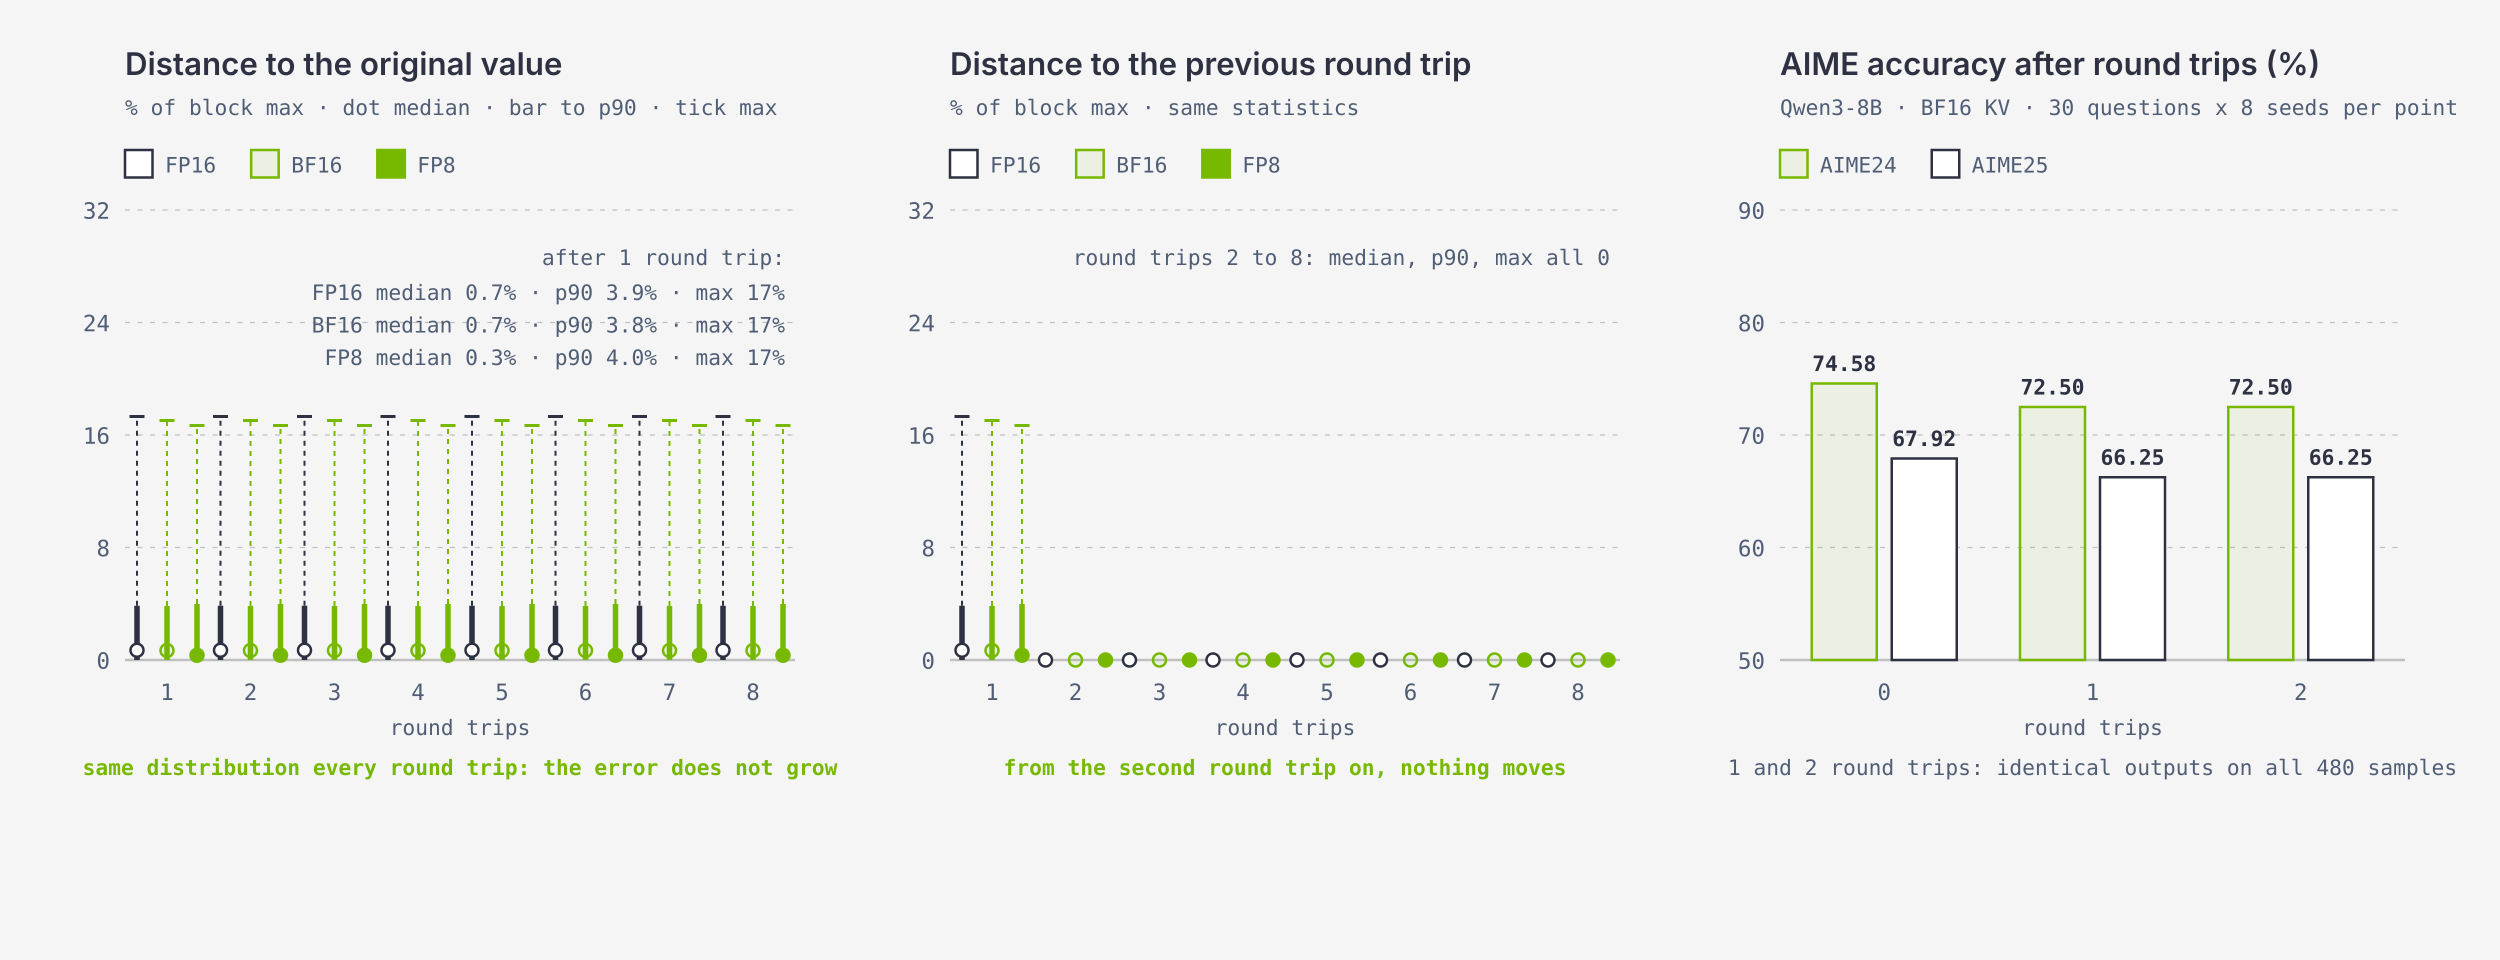
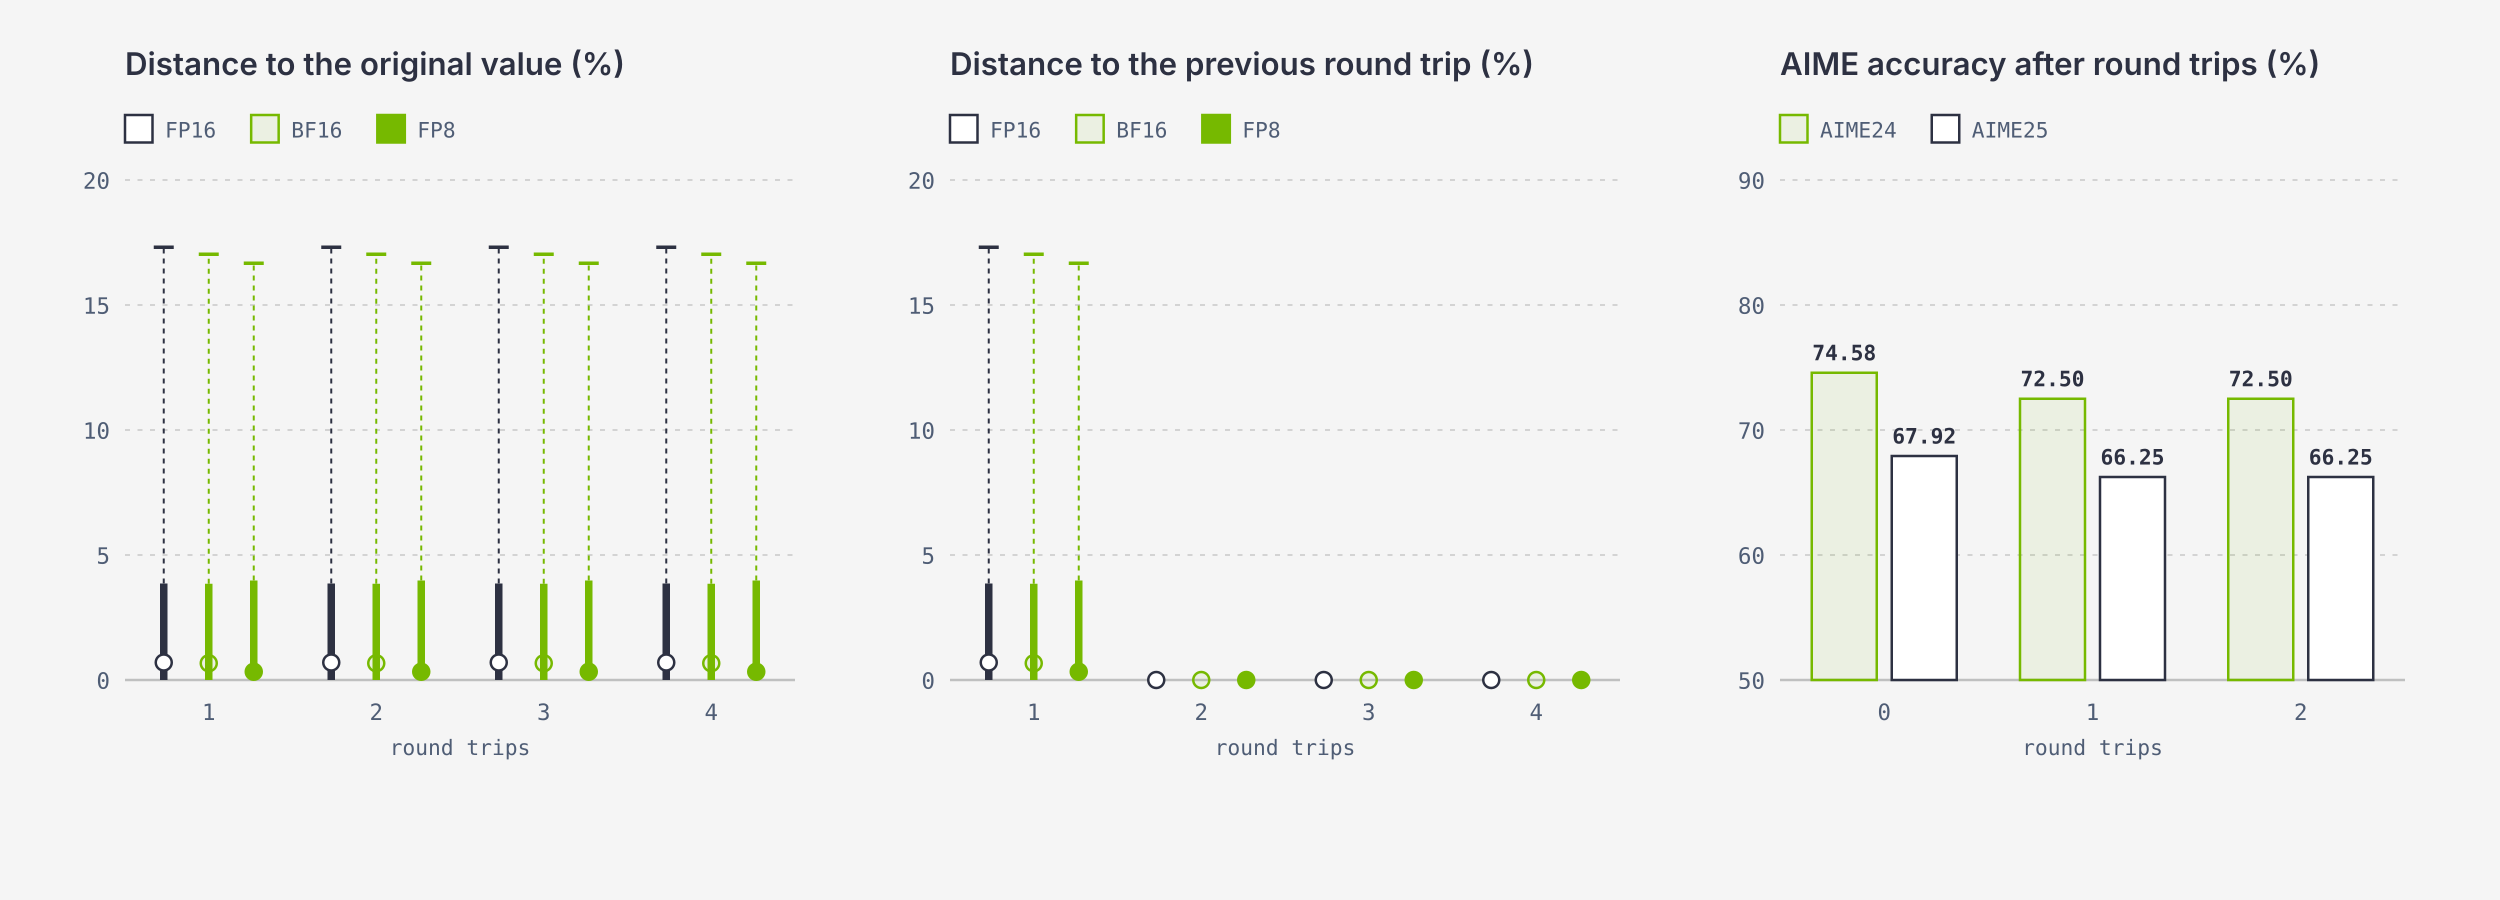
- <svg xmlns="http://www.w3.org/2000/svg" viewBox="0 0 1000 384" width="1000" height="384">
+ <svg xmlns="http://www.w3.org/2000/svg" viewBox="0 0 1000 360" width="1000" height="360">
  <defs>
    <marker id="ah" markerWidth="8" markerHeight="8" refX="7" refY="4" orient="auto" markerUnits="userSpaceOnUse">
      <path d="M0,0.5 L7,4 L0,7.5" fill="none" stroke="#4f5d75" stroke-width="1" />
    </marker>
  </defs>
-   <rect width="1000" height="384" fill="#f5f5f5" />
-   <text x="50.0" y="30.0" font-family="'Geist','Inter',system-ui,-apple-system,'Segoe UI',sans-serif" font-size="12.5" font-weight="600" fill="#2d3142" text-anchor="start">Distance to the original value</text>
-   <text x="50.0" y="46.0" font-family="'Geist Mono','SFMono-Regular',Menlo,Consolas,monospace" font-size="8.5" font-weight="500" fill="#4f5d75" text-anchor="start">% of block max · dot median · bar to p90 · tick max</text>
-   <line x1="50" y1="264.0" x2="318" y2="264.0" stroke="#bfc0c0" stroke-width="1" />
-   <text x="44.0" y="267.5" font-family="'Geist Mono','SFMono-Regular',Menlo,Consolas,monospace" font-size="9" font-weight="500" fill="#4f5d75" text-anchor="end">0</text>
-   <line x1="50" y1="219.0" x2="318" y2="219.0" stroke="#bfc0c0" stroke-width="0.5" stroke-dasharray="2,3" />
-   <text x="44.0" y="222.5" font-family="'Geist Mono','SFMono-Regular',Menlo,Consolas,monospace" font-size="9" font-weight="500" fill="#4f5d75" text-anchor="end">8</text>
-   <line x1="50" y1="174.0" x2="318" y2="174.0" stroke="#bfc0c0" stroke-width="0.5" stroke-dasharray="2,3" />
-   <text x="44.0" y="177.5" font-family="'Geist Mono','SFMono-Regular',Menlo,Consolas,monospace" font-size="9" font-weight="500" fill="#4f5d75" text-anchor="end">16</text>
-   <line x1="50" y1="129.0" x2="318" y2="129.0" stroke="#bfc0c0" stroke-width="0.5" stroke-dasharray="2,3" />
-   <text x="44.0" y="132.5" font-family="'Geist Mono','SFMono-Regular',Menlo,Consolas,monospace" font-size="9" font-weight="500" fill="#4f5d75" text-anchor="end">24</text>
-   <line x1="50" y1="84.0" x2="318" y2="84.0" stroke="#bfc0c0" stroke-width="0.5" stroke-dasharray="2,3" />
-   <text x="44.0" y="87.5" font-family="'Geist Mono','SFMono-Regular',Menlo,Consolas,monospace" font-size="9" font-weight="500" fill="#4f5d75" text-anchor="end">32</text>
-   <line x1="54.8" y1="242.3" x2="54.8" y2="166.6" stroke="#2d3142" stroke-width="0.8" stroke-dasharray="2,2" />
-   <line x1="54.8" y1="264.0" x2="54.8" y2="242.3" stroke="#2d3142" stroke-width="2.2" />
-   <circle cx="54.8" cy="260.1" r="2.6" fill="#ffffff" stroke="#2d3142" stroke-width="1" />
-   <line x1="51.8" y1="166.6" x2="57.8" y2="166.6" stroke="#2d3142" stroke-width="1.2" />
-   <line x1="66.8" y1="242.4" x2="66.8" y2="168.2" stroke="#76B900" stroke-width="0.8" stroke-dasharray="2,2" />
-   <line x1="66.8" y1="264.0" x2="66.8" y2="242.4" stroke="#76B900" stroke-width="2.2" />
-   <circle cx="66.8" cy="260.2" r="2.6" fill="rgba(118,185,0,0.08)" stroke="#76B900" stroke-width="1" />
-   <line x1="63.8" y1="168.2" x2="69.8" y2="168.2" stroke="#76B900" stroke-width="1.2" />
-   <line x1="78.8" y1="241.6" x2="78.8" y2="170.2" stroke="#76B900" stroke-width="0.8" stroke-dasharray="2,2" />
-   <line x1="78.8" y1="264.0" x2="78.8" y2="241.6" stroke="#76B900" stroke-width="2.2" />
-   <circle cx="78.8" cy="262.1" r="2.6" fill="#76B900" stroke="#76B900" stroke-width="1" />
-   <line x1="75.8" y1="170.2" x2="81.8" y2="170.2" stroke="#76B900" stroke-width="1.2" />
-   <text x="66.8" y="280.0" font-family="'Geist Mono','SFMono-Regular',Menlo,Consolas,monospace" font-size="9" font-weight="500" fill="#4f5d75" text-anchor="middle">1</text>
-   <line x1="88.2" y1="242.3" x2="88.2" y2="166.6" stroke="#2d3142" stroke-width="0.8" stroke-dasharray="2,2" />
-   <line x1="88.2" y1="264.0" x2="88.2" y2="242.3" stroke="#2d3142" stroke-width="2.2" />
-   <circle cx="88.2" cy="260.1" r="2.6" fill="#ffffff" stroke="#2d3142" stroke-width="1" />
-   <line x1="85.2" y1="166.6" x2="91.2" y2="166.6" stroke="#2d3142" stroke-width="1.2" />
-   <line x1="100.2" y1="242.4" x2="100.2" y2="168.2" stroke="#76B900" stroke-width="0.8" stroke-dasharray="2,2" />
-   <line x1="100.2" y1="264.0" x2="100.2" y2="242.4" stroke="#76B900" stroke-width="2.2" />
-   <circle cx="100.2" cy="260.2" r="2.6" fill="rgba(118,185,0,0.08)" stroke="#76B900" stroke-width="1" />
-   <line x1="97.2" y1="168.2" x2="103.2" y2="168.2" stroke="#76B900" stroke-width="1.2" />
-   <line x1="112.2" y1="241.6" x2="112.2" y2="170.2" stroke="#76B900" stroke-width="0.8" stroke-dasharray="2,2" />
-   <line x1="112.2" y1="264.0" x2="112.2" y2="241.6" stroke="#76B900" stroke-width="2.2" />
-   <circle cx="112.2" cy="262.1" r="2.6" fill="#76B900" stroke="#76B900" stroke-width="1" />
-   <line x1="109.2" y1="170.2" x2="115.2" y2="170.2" stroke="#76B900" stroke-width="1.2" />
-   <text x="100.2" y="280.0" font-family="'Geist Mono','SFMono-Regular',Menlo,Consolas,monospace" font-size="9" font-weight="500" fill="#4f5d75" text-anchor="middle">2</text>
-   <line x1="121.8" y1="242.3" x2="121.8" y2="166.6" stroke="#2d3142" stroke-width="0.8" stroke-dasharray="2,2" />
-   <line x1="121.8" y1="264.0" x2="121.8" y2="242.3" stroke="#2d3142" stroke-width="2.2" />
-   <circle cx="121.8" cy="260.1" r="2.6" fill="#ffffff" stroke="#2d3142" stroke-width="1" />
-   <line x1="118.8" y1="166.6" x2="124.8" y2="166.6" stroke="#2d3142" stroke-width="1.2" />
-   <line x1="133.8" y1="242.4" x2="133.8" y2="168.2" stroke="#76B900" stroke-width="0.8" stroke-dasharray="2,2" />
-   <line x1="133.8" y1="264.0" x2="133.8" y2="242.4" stroke="#76B900" stroke-width="2.2" />
-   <circle cx="133.8" cy="260.2" r="2.6" fill="rgba(118,185,0,0.08)" stroke="#76B900" stroke-width="1" />
-   <line x1="130.8" y1="168.2" x2="136.8" y2="168.2" stroke="#76B900" stroke-width="1.2" />
-   <line x1="145.8" y1="241.6" x2="145.8" y2="170.2" stroke="#76B900" stroke-width="0.8" stroke-dasharray="2,2" />
-   <line x1="145.8" y1="264.0" x2="145.8" y2="241.6" stroke="#76B900" stroke-width="2.2" />
-   <circle cx="145.8" cy="262.1" r="2.6" fill="#76B900" stroke="#76B900" stroke-width="1" />
-   <line x1="142.8" y1="170.2" x2="148.8" y2="170.2" stroke="#76B900" stroke-width="1.2" />
-   <text x="133.8" y="280.0" font-family="'Geist Mono','SFMono-Regular',Menlo,Consolas,monospace" font-size="9" font-weight="500" fill="#4f5d75" text-anchor="middle">3</text>
-   <line x1="155.2" y1="242.3" x2="155.2" y2="166.6" stroke="#2d3142" stroke-width="0.8" stroke-dasharray="2,2" />
-   <line x1="155.2" y1="264.0" x2="155.2" y2="242.3" stroke="#2d3142" stroke-width="2.2" />
-   <circle cx="155.2" cy="260.1" r="2.6" fill="#ffffff" stroke="#2d3142" stroke-width="1" />
-   <line x1="152.2" y1="166.6" x2="158.2" y2="166.6" stroke="#2d3142" stroke-width="1.2" />
-   <line x1="167.2" y1="242.4" x2="167.2" y2="168.2" stroke="#76B900" stroke-width="0.8" stroke-dasharray="2,2" />
-   <line x1="167.2" y1="264.0" x2="167.2" y2="242.4" stroke="#76B900" stroke-width="2.2" />
-   <circle cx="167.2" cy="260.2" r="2.6" fill="rgba(118,185,0,0.08)" stroke="#76B900" stroke-width="1" />
-   <line x1="164.2" y1="168.2" x2="170.2" y2="168.2" stroke="#76B900" stroke-width="1.2" />
-   <line x1="179.2" y1="241.6" x2="179.2" y2="170.2" stroke="#76B900" stroke-width="0.8" stroke-dasharray="2,2" />
-   <line x1="179.2" y1="264.0" x2="179.2" y2="241.6" stroke="#76B900" stroke-width="2.2" />
-   <circle cx="179.2" cy="262.1" r="2.6" fill="#76B900" stroke="#76B900" stroke-width="1" />
-   <line x1="176.2" y1="170.2" x2="182.2" y2="170.2" stroke="#76B900" stroke-width="1.2" />
-   <text x="167.2" y="280.0" font-family="'Geist Mono','SFMono-Regular',Menlo,Consolas,monospace" font-size="9" font-weight="500" fill="#4f5d75" text-anchor="middle">4</text>
-   <line x1="188.8" y1="242.3" x2="188.8" y2="166.6" stroke="#2d3142" stroke-width="0.8" stroke-dasharray="2,2" />
-   <line x1="188.8" y1="264.0" x2="188.8" y2="242.3" stroke="#2d3142" stroke-width="2.2" />
-   <circle cx="188.8" cy="260.1" r="2.6" fill="#ffffff" stroke="#2d3142" stroke-width="1" />
-   <line x1="185.8" y1="166.6" x2="191.8" y2="166.6" stroke="#2d3142" stroke-width="1.2" />
-   <line x1="200.8" y1="242.4" x2="200.8" y2="168.2" stroke="#76B900" stroke-width="0.8" stroke-dasharray="2,2" />
-   <line x1="200.8" y1="264.0" x2="200.8" y2="242.4" stroke="#76B900" stroke-width="2.2" />
-   <circle cx="200.8" cy="260.2" r="2.6" fill="rgba(118,185,0,0.08)" stroke="#76B900" stroke-width="1" />
-   <line x1="197.8" y1="168.2" x2="203.8" y2="168.2" stroke="#76B900" stroke-width="1.2" />
-   <line x1="212.8" y1="241.6" x2="212.8" y2="170.2" stroke="#76B900" stroke-width="0.8" stroke-dasharray="2,2" />
-   <line x1="212.8" y1="264.0" x2="212.8" y2="241.6" stroke="#76B900" stroke-width="2.2" />
-   <circle cx="212.8" cy="262.1" r="2.6" fill="#76B900" stroke="#76B900" stroke-width="1" />
-   <line x1="209.8" y1="170.2" x2="215.8" y2="170.2" stroke="#76B900" stroke-width="1.2" />
-   <text x="200.8" y="280.0" font-family="'Geist Mono','SFMono-Regular',Menlo,Consolas,monospace" font-size="9" font-weight="500" fill="#4f5d75" text-anchor="middle">5</text>
-   <line x1="222.2" y1="242.3" x2="222.2" y2="166.6" stroke="#2d3142" stroke-width="0.8" stroke-dasharray="2,2" />
-   <line x1="222.2" y1="264.0" x2="222.2" y2="242.3" stroke="#2d3142" stroke-width="2.2" />
-   <circle cx="222.2" cy="260.1" r="2.6" fill="#ffffff" stroke="#2d3142" stroke-width="1" />
-   <line x1="219.2" y1="166.6" x2="225.2" y2="166.6" stroke="#2d3142" stroke-width="1.2" />
-   <line x1="234.2" y1="242.4" x2="234.2" y2="168.2" stroke="#76B900" stroke-width="0.8" stroke-dasharray="2,2" />
-   <line x1="234.2" y1="264.0" x2="234.2" y2="242.4" stroke="#76B900" stroke-width="2.2" />
-   <circle cx="234.2" cy="260.2" r="2.6" fill="rgba(118,185,0,0.08)" stroke="#76B900" stroke-width="1" />
-   <line x1="231.2" y1="168.2" x2="237.2" y2="168.2" stroke="#76B900" stroke-width="1.2" />
-   <line x1="246.2" y1="241.6" x2="246.2" y2="170.2" stroke="#76B900" stroke-width="0.8" stroke-dasharray="2,2" />
-   <line x1="246.2" y1="264.0" x2="246.2" y2="241.6" stroke="#76B900" stroke-width="2.2" />
-   <circle cx="246.2" cy="262.1" r="2.6" fill="#76B900" stroke="#76B900" stroke-width="1" />
-   <line x1="243.2" y1="170.2" x2="249.2" y2="170.2" stroke="#76B900" stroke-width="1.2" />
-   <text x="234.2" y="280.0" font-family="'Geist Mono','SFMono-Regular',Menlo,Consolas,monospace" font-size="9" font-weight="500" fill="#4f5d75" text-anchor="middle">6</text>
-   <line x1="255.8" y1="242.3" x2="255.8" y2="166.6" stroke="#2d3142" stroke-width="0.8" stroke-dasharray="2,2" />
-   <line x1="255.8" y1="264.0" x2="255.8" y2="242.3" stroke="#2d3142" stroke-width="2.2" />
-   <circle cx="255.8" cy="260.1" r="2.6" fill="#ffffff" stroke="#2d3142" stroke-width="1" />
-   <line x1="252.8" y1="166.6" x2="258.8" y2="166.6" stroke="#2d3142" stroke-width="1.2" />
-   <line x1="267.8" y1="242.4" x2="267.8" y2="168.2" stroke="#76B900" stroke-width="0.8" stroke-dasharray="2,2" />
-   <line x1="267.8" y1="264.0" x2="267.8" y2="242.4" stroke="#76B900" stroke-width="2.2" />
-   <circle cx="267.8" cy="260.2" r="2.6" fill="rgba(118,185,0,0.08)" stroke="#76B900" stroke-width="1" />
-   <line x1="264.8" y1="168.2" x2="270.8" y2="168.2" stroke="#76B900" stroke-width="1.2" />
-   <line x1="279.8" y1="241.6" x2="279.8" y2="170.2" stroke="#76B900" stroke-width="0.8" stroke-dasharray="2,2" />
-   <line x1="279.8" y1="264.0" x2="279.8" y2="241.6" stroke="#76B900" stroke-width="2.2" />
-   <circle cx="279.8" cy="262.1" r="2.6" fill="#76B900" stroke="#76B900" stroke-width="1" />
-   <line x1="276.8" y1="170.2" x2="282.8" y2="170.2" stroke="#76B900" stroke-width="1.2" />
-   <text x="267.8" y="280.0" font-family="'Geist Mono','SFMono-Regular',Menlo,Consolas,monospace" font-size="9" font-weight="500" fill="#4f5d75" text-anchor="middle">7</text>
-   <line x1="289.2" y1="242.3" x2="289.2" y2="166.6" stroke="#2d3142" stroke-width="0.8" stroke-dasharray="2,2" />
-   <line x1="289.2" y1="264.0" x2="289.2" y2="242.3" stroke="#2d3142" stroke-width="2.2" />
-   <circle cx="289.2" cy="260.1" r="2.6" fill="#ffffff" stroke="#2d3142" stroke-width="1" />
-   <line x1="286.2" y1="166.6" x2="292.2" y2="166.6" stroke="#2d3142" stroke-width="1.2" />
-   <line x1="301.2" y1="242.4" x2="301.2" y2="168.2" stroke="#76B900" stroke-width="0.8" stroke-dasharray="2,2" />
-   <line x1="301.2" y1="264.0" x2="301.2" y2="242.4" stroke="#76B900" stroke-width="2.2" />
-   <circle cx="301.2" cy="260.2" r="2.6" fill="rgba(118,185,0,0.08)" stroke="#76B900" stroke-width="1" />
-   <line x1="298.2" y1="168.2" x2="304.2" y2="168.2" stroke="#76B900" stroke-width="1.2" />
-   <line x1="313.2" y1="241.6" x2="313.2" y2="170.2" stroke="#76B900" stroke-width="0.8" stroke-dasharray="2,2" />
-   <line x1="313.2" y1="264.0" x2="313.2" y2="241.6" stroke="#76B900" stroke-width="2.2" />
-   <circle cx="313.2" cy="262.1" r="2.6" fill="#76B900" stroke="#76B900" stroke-width="1" />
-   <line x1="310.2" y1="170.2" x2="316.2" y2="170.2" stroke="#76B900" stroke-width="1.2" />
-   <text x="301.2" y="280.0" font-family="'Geist Mono','SFMono-Regular',Menlo,Consolas,monospace" font-size="9" font-weight="500" fill="#4f5d75" text-anchor="middle">8</text>
-   <text x="184.0" y="294.0" font-family="'Geist Mono','SFMono-Regular',Menlo,Consolas,monospace" font-size="8.5" font-weight="500" fill="#4f5d75" text-anchor="middle">round trips</text>
-   <rect x="50" y="60" width="11" height="11" fill="#ffffff" stroke="#2d3142" />
-   <text x="66.0" y="69.0" font-family="'Geist Mono','SFMono-Regular',Menlo,Consolas,monospace" font-size="8.5" font-weight="500" fill="#4f5d75" text-anchor="start">FP16</text>
-   <rect x="100.465" y="60" width="11" height="11" fill="rgba(118,185,0,0.08)" stroke="#76B900" />
-   <text x="116.5" y="69.0" font-family="'Geist Mono','SFMono-Regular',Menlo,Consolas,monospace" font-size="8.5" font-weight="500" fill="#4f5d75" text-anchor="start">BF16</text>
-   <rect x="150.93" y="60" width="11" height="11" fill="#76B900" stroke="#76B900" />
-   <text x="166.9" y="69.0" font-family="'Geist Mono','SFMono-Regular',Menlo,Consolas,monospace" font-size="8.5" font-weight="500" fill="#4f5d75" text-anchor="start">FP8</text>
-   <text x="184.0" y="310.0" font-family="'Geist Mono','SFMono-Regular',Menlo,Consolas,monospace" font-size="8.5" font-weight="600" fill="#76B900" text-anchor="middle">same distribution every round trip: the error does not grow</text>
-   <text x="314.0" y="106.0" font-family="'Geist Mono','SFMono-Regular',Menlo,Consolas,monospace" font-size="8.5" font-weight="500" fill="#4f5d75" text-anchor="end">after 1 round trip:</text>
-   <text x="314.0" y="120.0" font-family="'Geist Mono','SFMono-Regular',Menlo,Consolas,monospace" font-size="8.5" font-weight="500" fill="#4f5d75" text-anchor="end">FP16 median 0.7% · p90 3.9% · max 17%</text>
-   <text x="314.0" y="133.0" font-family="'Geist Mono','SFMono-Regular',Menlo,Consolas,monospace" font-size="8.5" font-weight="500" fill="#4f5d75" text-anchor="end">BF16 median 0.7% · p90 3.8% · max 17%</text>
-   <text x="314.0" y="146.0" font-family="'Geist Mono','SFMono-Regular',Menlo,Consolas,monospace" font-size="8.5" font-weight="500" fill="#4f5d75" text-anchor="end">FP8 median 0.3% · p90 4.0% · max 17%</text>
-   <text x="380.0" y="30.0" font-family="'Geist','Inter',system-ui,-apple-system,'Segoe UI',sans-serif" font-size="12.5" font-weight="600" fill="#2d3142" text-anchor="start">Distance to the previous round trip</text>
-   <text x="380.0" y="46.0" font-family="'Geist Mono','SFMono-Regular',Menlo,Consolas,monospace" font-size="8.5" font-weight="500" fill="#4f5d75" text-anchor="start">% of block max · same statistics</text>
-   <line x1="380" y1="264.0" x2="648" y2="264.0" stroke="#bfc0c0" stroke-width="1" />
-   <text x="374.0" y="267.5" font-family="'Geist Mono','SFMono-Regular',Menlo,Consolas,monospace" font-size="9" font-weight="500" fill="#4f5d75" text-anchor="end">0</text>
-   <line x1="380" y1="219.0" x2="648" y2="219.0" stroke="#bfc0c0" stroke-width="0.5" stroke-dasharray="2,3" />
-   <text x="374.0" y="222.5" font-family="'Geist Mono','SFMono-Regular',Menlo,Consolas,monospace" font-size="9" font-weight="500" fill="#4f5d75" text-anchor="end">8</text>
-   <line x1="380" y1="174.0" x2="648" y2="174.0" stroke="#bfc0c0" stroke-width="0.5" stroke-dasharray="2,3" />
-   <text x="374.0" y="177.5" font-family="'Geist Mono','SFMono-Regular',Menlo,Consolas,monospace" font-size="9" font-weight="500" fill="#4f5d75" text-anchor="end">16</text>
-   <line x1="380" y1="129.0" x2="648" y2="129.0" stroke="#bfc0c0" stroke-width="0.5" stroke-dasharray="2,3" />
-   <text x="374.0" y="132.5" font-family="'Geist Mono','SFMono-Regular',Menlo,Consolas,monospace" font-size="9" font-weight="500" fill="#4f5d75" text-anchor="end">24</text>
-   <line x1="380" y1="84.0" x2="648" y2="84.0" stroke="#bfc0c0" stroke-width="0.5" stroke-dasharray="2,3" />
-   <text x="374.0" y="87.5" font-family="'Geist Mono','SFMono-Regular',Menlo,Consolas,monospace" font-size="9" font-weight="500" fill="#4f5d75" text-anchor="end">32</text>
-   <line x1="384.8" y1="242.3" x2="384.8" y2="166.6" stroke="#2d3142" stroke-width="0.8" stroke-dasharray="2,2" />
-   <line x1="384.8" y1="264.0" x2="384.8" y2="242.3" stroke="#2d3142" stroke-width="2.2" />
-   <circle cx="384.8" cy="260.1" r="2.6" fill="#ffffff" stroke="#2d3142" stroke-width="1" />
-   <line x1="381.8" y1="166.6" x2="387.8" y2="166.6" stroke="#2d3142" stroke-width="1.2" />
-   <line x1="396.8" y1="242.4" x2="396.8" y2="168.2" stroke="#76B900" stroke-width="0.8" stroke-dasharray="2,2" />
-   <line x1="396.8" y1="264.0" x2="396.8" y2="242.4" stroke="#76B900" stroke-width="2.2" />
-   <circle cx="396.8" cy="260.2" r="2.6" fill="rgba(118,185,0,0.08)" stroke="#76B900" stroke-width="1" />
-   <line x1="393.8" y1="168.2" x2="399.8" y2="168.2" stroke="#76B900" stroke-width="1.2" />
-   <line x1="408.8" y1="241.6" x2="408.8" y2="170.2" stroke="#76B900" stroke-width="0.8" stroke-dasharray="2,2" />
-   <line x1="408.8" y1="264.0" x2="408.8" y2="241.6" stroke="#76B900" stroke-width="2.2" />
-   <circle cx="408.8" cy="262.1" r="2.6" fill="#76B900" stroke="#76B900" stroke-width="1" />
-   <line x1="405.8" y1="170.2" x2="411.8" y2="170.2" stroke="#76B900" stroke-width="1.2" />
-   <text x="396.8" y="280.0" font-family="'Geist Mono','SFMono-Regular',Menlo,Consolas,monospace" font-size="9" font-weight="500" fill="#4f5d75" text-anchor="middle">1</text>
-   <line x1="418.2" y1="264.0" x2="418.2" y2="264.0" stroke="#2d3142" stroke-width="2.2" />
-   <circle cx="418.2" cy="264.0" r="2.6" fill="#ffffff" stroke="#2d3142" stroke-width="1" />
-   <line x1="430.2" y1="264.0" x2="430.2" y2="264.0" stroke="#76B900" stroke-width="2.2" />
-   <circle cx="430.2" cy="264.0" r="2.6" fill="rgba(118,185,0,0.08)" stroke="#76B900" stroke-width="1" />
-   <line x1="442.2" y1="264.0" x2="442.2" y2="264.0" stroke="#76B900" stroke-width="2.2" />
-   <circle cx="442.2" cy="264.0" r="2.6" fill="#76B900" stroke="#76B900" stroke-width="1" />
-   <text x="430.2" y="280.0" font-family="'Geist Mono','SFMono-Regular',Menlo,Consolas,monospace" font-size="9" font-weight="500" fill="#4f5d75" text-anchor="middle">2</text>
-   <line x1="451.8" y1="264.0" x2="451.8" y2="264.0" stroke="#2d3142" stroke-width="2.2" />
-   <circle cx="451.8" cy="264.0" r="2.6" fill="#ffffff" stroke="#2d3142" stroke-width="1" />
-   <line x1="463.8" y1="264.0" x2="463.8" y2="264.0" stroke="#76B900" stroke-width="2.2" />
-   <circle cx="463.8" cy="264.0" r="2.6" fill="rgba(118,185,0,0.08)" stroke="#76B900" stroke-width="1" />
-   <line x1="475.8" y1="264.0" x2="475.8" y2="264.0" stroke="#76B900" stroke-width="2.2" />
-   <circle cx="475.8" cy="264.0" r="2.6" fill="#76B900" stroke="#76B900" stroke-width="1" />
-   <text x="463.8" y="280.0" font-family="'Geist Mono','SFMono-Regular',Menlo,Consolas,monospace" font-size="9" font-weight="500" fill="#4f5d75" text-anchor="middle">3</text>
-   <line x1="485.2" y1="264.0" x2="485.2" y2="264.0" stroke="#2d3142" stroke-width="2.2" />
-   <circle cx="485.2" cy="264.0" r="2.6" fill="#ffffff" stroke="#2d3142" stroke-width="1" />
-   <line x1="497.2" y1="264.0" x2="497.2" y2="264.0" stroke="#76B900" stroke-width="2.2" />
-   <circle cx="497.2" cy="264.0" r="2.6" fill="rgba(118,185,0,0.08)" stroke="#76B900" stroke-width="1" />
-   <line x1="509.2" y1="264.0" x2="509.2" y2="264.0" stroke="#76B900" stroke-width="2.2" />
-   <circle cx="509.2" cy="264.0" r="2.6" fill="#76B900" stroke="#76B900" stroke-width="1" />
-   <text x="497.2" y="280.0" font-family="'Geist Mono','SFMono-Regular',Menlo,Consolas,monospace" font-size="9" font-weight="500" fill="#4f5d75" text-anchor="middle">4</text>
-   <line x1="518.8" y1="264.0" x2="518.8" y2="264.0" stroke="#2d3142" stroke-width="2.2" />
-   <circle cx="518.8" cy="264.0" r="2.6" fill="#ffffff" stroke="#2d3142" stroke-width="1" />
-   <line x1="530.8" y1="264.0" x2="530.8" y2="264.0" stroke="#76B900" stroke-width="2.2" />
-   <circle cx="530.8" cy="264.0" r="2.6" fill="rgba(118,185,0,0.08)" stroke="#76B900" stroke-width="1" />
-   <line x1="542.8" y1="264.0" x2="542.8" y2="264.0" stroke="#76B900" stroke-width="2.2" />
-   <circle cx="542.8" cy="264.0" r="2.6" fill="#76B900" stroke="#76B900" stroke-width="1" />
-   <text x="530.8" y="280.0" font-family="'Geist Mono','SFMono-Regular',Menlo,Consolas,monospace" font-size="9" font-weight="500" fill="#4f5d75" text-anchor="middle">5</text>
-   <line x1="552.2" y1="264.0" x2="552.2" y2="264.0" stroke="#2d3142" stroke-width="2.2" />
-   <circle cx="552.2" cy="264.0" r="2.6" fill="#ffffff" stroke="#2d3142" stroke-width="1" />
-   <line x1="564.2" y1="264.0" x2="564.2" y2="264.0" stroke="#76B900" stroke-width="2.2" />
-   <circle cx="564.2" cy="264.0" r="2.6" fill="rgba(118,185,0,0.08)" stroke="#76B900" stroke-width="1" />
-   <line x1="576.2" y1="264.0" x2="576.2" y2="264.0" stroke="#76B900" stroke-width="2.2" />
-   <circle cx="576.2" cy="264.0" r="2.6" fill="#76B900" stroke="#76B900" stroke-width="1" />
-   <text x="564.2" y="280.0" font-family="'Geist Mono','SFMono-Regular',Menlo,Consolas,monospace" font-size="9" font-weight="500" fill="#4f5d75" text-anchor="middle">6</text>
-   <line x1="585.8" y1="264.0" x2="585.8" y2="264.0" stroke="#2d3142" stroke-width="2.2" />
-   <circle cx="585.8" cy="264.0" r="2.6" fill="#ffffff" stroke="#2d3142" stroke-width="1" />
-   <line x1="597.8" y1="264.0" x2="597.8" y2="264.0" stroke="#76B900" stroke-width="2.2" />
-   <circle cx="597.8" cy="264.0" r="2.6" fill="rgba(118,185,0,0.08)" stroke="#76B900" stroke-width="1" />
-   <line x1="609.8" y1="264.0" x2="609.8" y2="264.0" stroke="#76B900" stroke-width="2.2" />
-   <circle cx="609.8" cy="264.0" r="2.6" fill="#76B900" stroke="#76B900" stroke-width="1" />
-   <text x="597.8" y="280.0" font-family="'Geist Mono','SFMono-Regular',Menlo,Consolas,monospace" font-size="9" font-weight="500" fill="#4f5d75" text-anchor="middle">7</text>
-   <line x1="619.2" y1="264.0" x2="619.2" y2="264.0" stroke="#2d3142" stroke-width="2.2" />
-   <circle cx="619.2" cy="264.0" r="2.6" fill="#ffffff" stroke="#2d3142" stroke-width="1" />
-   <line x1="631.2" y1="264.0" x2="631.2" y2="264.0" stroke="#76B900" stroke-width="2.2" />
-   <circle cx="631.2" cy="264.0" r="2.6" fill="rgba(118,185,0,0.08)" stroke="#76B900" stroke-width="1" />
-   <line x1="643.2" y1="264.0" x2="643.2" y2="264.0" stroke="#76B900" stroke-width="2.2" />
-   <circle cx="643.2" cy="264.0" r="2.6" fill="#76B900" stroke="#76B900" stroke-width="1" />
-   <text x="631.2" y="280.0" font-family="'Geist Mono','SFMono-Regular',Menlo,Consolas,monospace" font-size="9" font-weight="500" fill="#4f5d75" text-anchor="middle">8</text>
-   <text x="514.0" y="294.0" font-family="'Geist Mono','SFMono-Regular',Menlo,Consolas,monospace" font-size="8.5" font-weight="500" fill="#4f5d75" text-anchor="middle">round trips</text>
-   <rect x="380" y="60" width="11" height="11" fill="#ffffff" stroke="#2d3142" />
-   <text x="396.0" y="69.0" font-family="'Geist Mono','SFMono-Regular',Menlo,Consolas,monospace" font-size="8.5" font-weight="500" fill="#4f5d75" text-anchor="start">FP16</text>
-   <rect x="430.465" y="60" width="11" height="11" fill="rgba(118,185,0,0.08)" stroke="#76B900" />
-   <text x="446.5" y="69.0" font-family="'Geist Mono','SFMono-Regular',Menlo,Consolas,monospace" font-size="8.5" font-weight="500" fill="#4f5d75" text-anchor="start">BF16</text>
-   <rect x="480.93" y="60" width="11" height="11" fill="#76B900" stroke="#76B900" />
-   <text x="496.9" y="69.0" font-family="'Geist Mono','SFMono-Regular',Menlo,Consolas,monospace" font-size="8.5" font-weight="500" fill="#4f5d75" text-anchor="start">FP8</text>
-   <text x="514.0" y="310.0" font-family="'Geist Mono','SFMono-Regular',Menlo,Consolas,monospace" font-size="8.5" font-weight="600" fill="#76B900" text-anchor="middle">from the second round trip on, nothing moves</text>
-   <text x="644.0" y="106.0" font-family="'Geist Mono','SFMono-Regular',Menlo,Consolas,monospace" font-size="8.5" font-weight="500" fill="#4f5d75" text-anchor="end">round trips 2 to 8: median, p90, max all 0</text>
+   <rect width="1000" height="360" fill="#f5f5f5" />
+   <text x="50.0" y="30.0" font-family="'Geist','Inter',system-ui,-apple-system,'Segoe UI',sans-serif" font-size="12.5" font-weight="600" fill="#2d3142" text-anchor="start">Distance to the original value (%)</text>
+   <line x1="50" y1="272.0" x2="318" y2="272.0" stroke="#bfc0c0" stroke-width="1" />
+   <text x="44.0" y="275.5" font-family="'Geist Mono','SFMono-Regular',Menlo,Consolas,monospace" font-size="9" font-weight="500" fill="#4f5d75" text-anchor="end">0</text>
+   <line x1="50" y1="222.0" x2="318" y2="222.0" stroke="#bfc0c0" stroke-width="0.5" stroke-dasharray="2,3" />
+   <text x="44.0" y="225.5" font-family="'Geist Mono','SFMono-Regular',Menlo,Consolas,monospace" font-size="9" font-weight="500" fill="#4f5d75" text-anchor="end">5</text>
+   <line x1="50" y1="172.0" x2="318" y2="172.0" stroke="#bfc0c0" stroke-width="0.5" stroke-dasharray="2,3" />
+   <text x="44.0" y="175.5" font-family="'Geist Mono','SFMono-Regular',Menlo,Consolas,monospace" font-size="9" font-weight="500" fill="#4f5d75" text-anchor="end">10</text>
+   <line x1="50" y1="122.0" x2="318" y2="122.0" stroke="#bfc0c0" stroke-width="0.5" stroke-dasharray="2,3" />
+   <text x="44.0" y="125.5" font-family="'Geist Mono','SFMono-Regular',Menlo,Consolas,monospace" font-size="9" font-weight="500" fill="#4f5d75" text-anchor="end">15</text>
+   <line x1="50" y1="72.0" x2="318" y2="72.0" stroke="#bfc0c0" stroke-width="0.5" stroke-dasharray="2,3" />
+   <text x="44.0" y="75.5" font-family="'Geist Mono','SFMono-Regular',Menlo,Consolas,monospace" font-size="9" font-weight="500" fill="#4f5d75" text-anchor="end">20</text>
+   <line x1="65.5" y1="233.4" x2="65.5" y2="98.9" stroke="#2d3142" stroke-width="0.8" stroke-dasharray="2,2" />
+   <line x1="65.5" y1="272.0" x2="65.5" y2="233.4" stroke="#2d3142" stroke-width="3" />
+   <circle cx="65.5" cy="265.0" r="3.2" fill="#ffffff" stroke="#2d3142" stroke-width="1" />
+   <line x1="61.5" y1="98.9" x2="69.5" y2="98.9" stroke="#2d3142" stroke-width="1.4" />
+   <line x1="83.5" y1="233.5" x2="83.5" y2="101.7" stroke="#76B900" stroke-width="0.8" stroke-dasharray="2,2" />
+   <line x1="83.5" y1="272.0" x2="83.5" y2="233.5" stroke="#76B900" stroke-width="3" />
+   <circle cx="83.5" cy="265.3" r="3.2" fill="rgba(118,185,0,0.08)" stroke="#76B900" stroke-width="1" />
+   <line x1="79.5" y1="101.7" x2="87.5" y2="101.7" stroke="#76B900" stroke-width="1.4" />
+   <line x1="101.5" y1="232.2" x2="101.5" y2="105.3" stroke="#76B900" stroke-width="0.8" stroke-dasharray="2,2" />
+   <line x1="101.5" y1="272.0" x2="101.5" y2="232.2" stroke="#76B900" stroke-width="3" />
+   <circle cx="101.5" cy="268.7" r="3.2" fill="#76B900" stroke="#76B900" stroke-width="1" />
+   <line x1="97.5" y1="105.3" x2="105.5" y2="105.3" stroke="#76B900" stroke-width="1.4" />
+   <text x="83.5" y="288.0" font-family="'Geist Mono','SFMono-Regular',Menlo,Consolas,monospace" font-size="9" font-weight="500" fill="#4f5d75" text-anchor="middle">1</text>
+   <line x1="132.5" y1="233.4" x2="132.5" y2="98.9" stroke="#2d3142" stroke-width="0.8" stroke-dasharray="2,2" />
+   <line x1="132.5" y1="272.0" x2="132.5" y2="233.4" stroke="#2d3142" stroke-width="3" />
+   <circle cx="132.5" cy="265.0" r="3.2" fill="#ffffff" stroke="#2d3142" stroke-width="1" />
+   <line x1="128.5" y1="98.9" x2="136.5" y2="98.9" stroke="#2d3142" stroke-width="1.4" />
+   <line x1="150.5" y1="233.5" x2="150.5" y2="101.7" stroke="#76B900" stroke-width="0.8" stroke-dasharray="2,2" />
+   <line x1="150.5" y1="272.0" x2="150.5" y2="233.5" stroke="#76B900" stroke-width="3" />
+   <circle cx="150.5" cy="265.3" r="3.2" fill="rgba(118,185,0,0.08)" stroke="#76B900" stroke-width="1" />
+   <line x1="146.5" y1="101.7" x2="154.5" y2="101.7" stroke="#76B900" stroke-width="1.4" />
+   <line x1="168.5" y1="232.2" x2="168.5" y2="105.3" stroke="#76B900" stroke-width="0.8" stroke-dasharray="2,2" />
+   <line x1="168.5" y1="272.0" x2="168.5" y2="232.2" stroke="#76B900" stroke-width="3" />
+   <circle cx="168.5" cy="268.7" r="3.2" fill="#76B900" stroke="#76B900" stroke-width="1" />
+   <line x1="164.5" y1="105.3" x2="172.5" y2="105.3" stroke="#76B900" stroke-width="1.4" />
+   <text x="150.5" y="288.0" font-family="'Geist Mono','SFMono-Regular',Menlo,Consolas,monospace" font-size="9" font-weight="500" fill="#4f5d75" text-anchor="middle">2</text>
+   <line x1="199.5" y1="233.4" x2="199.5" y2="98.9" stroke="#2d3142" stroke-width="0.8" stroke-dasharray="2,2" />
+   <line x1="199.5" y1="272.0" x2="199.5" y2="233.4" stroke="#2d3142" stroke-width="3" />
+   <circle cx="199.5" cy="265.0" r="3.2" fill="#ffffff" stroke="#2d3142" stroke-width="1" />
+   <line x1="195.5" y1="98.9" x2="203.5" y2="98.9" stroke="#2d3142" stroke-width="1.4" />
+   <line x1="217.5" y1="233.5" x2="217.5" y2="101.7" stroke="#76B900" stroke-width="0.8" stroke-dasharray="2,2" />
+   <line x1="217.5" y1="272.0" x2="217.5" y2="233.5" stroke="#76B900" stroke-width="3" />
+   <circle cx="217.5" cy="265.3" r="3.2" fill="rgba(118,185,0,0.08)" stroke="#76B900" stroke-width="1" />
+   <line x1="213.5" y1="101.7" x2="221.5" y2="101.7" stroke="#76B900" stroke-width="1.4" />
+   <line x1="235.5" y1="232.2" x2="235.5" y2="105.3" stroke="#76B900" stroke-width="0.8" stroke-dasharray="2,2" />
+   <line x1="235.5" y1="272.0" x2="235.5" y2="232.2" stroke="#76B900" stroke-width="3" />
+   <circle cx="235.5" cy="268.7" r="3.2" fill="#76B900" stroke="#76B900" stroke-width="1" />
+   <line x1="231.5" y1="105.3" x2="239.5" y2="105.3" stroke="#76B900" stroke-width="1.4" />
+   <text x="217.5" y="288.0" font-family="'Geist Mono','SFMono-Regular',Menlo,Consolas,monospace" font-size="9" font-weight="500" fill="#4f5d75" text-anchor="middle">3</text>
+   <line x1="266.5" y1="233.4" x2="266.5" y2="98.9" stroke="#2d3142" stroke-width="0.8" stroke-dasharray="2,2" />
+   <line x1="266.5" y1="272.0" x2="266.5" y2="233.4" stroke="#2d3142" stroke-width="3" />
+   <circle cx="266.5" cy="265.0" r="3.2" fill="#ffffff" stroke="#2d3142" stroke-width="1" />
+   <line x1="262.5" y1="98.9" x2="270.5" y2="98.9" stroke="#2d3142" stroke-width="1.4" />
+   <line x1="284.5" y1="233.5" x2="284.5" y2="101.7" stroke="#76B900" stroke-width="0.8" stroke-dasharray="2,2" />
+   <line x1="284.5" y1="272.0" x2="284.5" y2="233.5" stroke="#76B900" stroke-width="3" />
+   <circle cx="284.5" cy="265.3" r="3.2" fill="rgba(118,185,0,0.08)" stroke="#76B900" stroke-width="1" />
+   <line x1="280.5" y1="101.7" x2="288.5" y2="101.7" stroke="#76B900" stroke-width="1.4" />
+   <line x1="302.5" y1="232.2" x2="302.5" y2="105.3" stroke="#76B900" stroke-width="0.8" stroke-dasharray="2,2" />
+   <line x1="302.5" y1="272.0" x2="302.5" y2="232.2" stroke="#76B900" stroke-width="3" />
+   <circle cx="302.5" cy="268.7" r="3.2" fill="#76B900" stroke="#76B900" stroke-width="1" />
+   <line x1="298.5" y1="105.3" x2="306.5" y2="105.3" stroke="#76B900" stroke-width="1.4" />
+   <text x="284.5" y="288.0" font-family="'Geist Mono','SFMono-Regular',Menlo,Consolas,monospace" font-size="9" font-weight="500" fill="#4f5d75" text-anchor="middle">4</text>
+   <text x="184.0" y="302.0" font-family="'Geist Mono','SFMono-Regular',Menlo,Consolas,monospace" font-size="8.5" font-weight="500" fill="#4f5d75" text-anchor="middle">round trips</text>
+   <rect x="50" y="46" width="11" height="11" fill="#ffffff" stroke="#2d3142" />
+   <text x="66.0" y="55.0" font-family="'Geist Mono','SFMono-Regular',Menlo,Consolas,monospace" font-size="8.5" font-weight="500" fill="#4f5d75" text-anchor="start">FP16</text>
+   <rect x="100.465" y="46" width="11" height="11" fill="rgba(118,185,0,0.08)" stroke="#76B900" />
+   <text x="116.5" y="55.0" font-family="'Geist Mono','SFMono-Regular',Menlo,Consolas,monospace" font-size="8.5" font-weight="500" fill="#4f5d75" text-anchor="start">BF16</text>
+   <rect x="150.93" y="46" width="11" height="11" fill="#76B900" stroke="#76B900" />
+   <text x="166.9" y="55.0" font-family="'Geist Mono','SFMono-Regular',Menlo,Consolas,monospace" font-size="8.5" font-weight="500" fill="#4f5d75" text-anchor="start">FP8</text>
+   <text x="380.0" y="30.0" font-family="'Geist','Inter',system-ui,-apple-system,'Segoe UI',sans-serif" font-size="12.5" font-weight="600" fill="#2d3142" text-anchor="start">Distance to the previous round trip (%)</text>
+   <line x1="380" y1="272.0" x2="648" y2="272.0" stroke="#bfc0c0" stroke-width="1" />
+   <text x="374.0" y="275.5" font-family="'Geist Mono','SFMono-Regular',Menlo,Consolas,monospace" font-size="9" font-weight="500" fill="#4f5d75" text-anchor="end">0</text>
+   <line x1="380" y1="222.0" x2="648" y2="222.0" stroke="#bfc0c0" stroke-width="0.5" stroke-dasharray="2,3" />
+   <text x="374.0" y="225.5" font-family="'Geist Mono','SFMono-Regular',Menlo,Consolas,monospace" font-size="9" font-weight="500" fill="#4f5d75" text-anchor="end">5</text>
+   <line x1="380" y1="172.0" x2="648" y2="172.0" stroke="#bfc0c0" stroke-width="0.5" stroke-dasharray="2,3" />
+   <text x="374.0" y="175.5" font-family="'Geist Mono','SFMono-Regular',Menlo,Consolas,monospace" font-size="9" font-weight="500" fill="#4f5d75" text-anchor="end">10</text>
+   <line x1="380" y1="122.0" x2="648" y2="122.0" stroke="#bfc0c0" stroke-width="0.5" stroke-dasharray="2,3" />
+   <text x="374.0" y="125.5" font-family="'Geist Mono','SFMono-Regular',Menlo,Consolas,monospace" font-size="9" font-weight="500" fill="#4f5d75" text-anchor="end">15</text>
+   <line x1="380" y1="72.0" x2="648" y2="72.0" stroke="#bfc0c0" stroke-width="0.5" stroke-dasharray="2,3" />
+   <text x="374.0" y="75.5" font-family="'Geist Mono','SFMono-Regular',Menlo,Consolas,monospace" font-size="9" font-weight="500" fill="#4f5d75" text-anchor="end">20</text>
+   <line x1="395.5" y1="233.4" x2="395.5" y2="98.9" stroke="#2d3142" stroke-width="0.8" stroke-dasharray="2,2" />
+   <line x1="395.5" y1="272.0" x2="395.5" y2="233.4" stroke="#2d3142" stroke-width="3" />
+   <circle cx="395.5" cy="265.0" r="3.2" fill="#ffffff" stroke="#2d3142" stroke-width="1" />
+   <line x1="391.5" y1="98.9" x2="399.5" y2="98.9" stroke="#2d3142" stroke-width="1.4" />
+   <line x1="413.5" y1="233.5" x2="413.5" y2="101.7" stroke="#76B900" stroke-width="0.8" stroke-dasharray="2,2" />
+   <line x1="413.5" y1="272.0" x2="413.5" y2="233.5" stroke="#76B900" stroke-width="3" />
+   <circle cx="413.5" cy="265.3" r="3.2" fill="rgba(118,185,0,0.08)" stroke="#76B900" stroke-width="1" />
+   <line x1="409.5" y1="101.7" x2="417.5" y2="101.7" stroke="#76B900" stroke-width="1.4" />
+   <line x1="431.5" y1="232.2" x2="431.5" y2="105.3" stroke="#76B900" stroke-width="0.8" stroke-dasharray="2,2" />
+   <line x1="431.5" y1="272.0" x2="431.5" y2="232.2" stroke="#76B900" stroke-width="3" />
+   <circle cx="431.5" cy="268.7" r="3.2" fill="#76B900" stroke="#76B900" stroke-width="1" />
+   <line x1="427.5" y1="105.3" x2="435.5" y2="105.3" stroke="#76B900" stroke-width="1.4" />
+   <text x="413.5" y="288.0" font-family="'Geist Mono','SFMono-Regular',Menlo,Consolas,monospace" font-size="9" font-weight="500" fill="#4f5d75" text-anchor="middle">1</text>
+   <line x1="462.5" y1="272.0" x2="462.5" y2="272.0" stroke="#2d3142" stroke-width="3" />
+   <circle cx="462.5" cy="272.0" r="3.2" fill="#ffffff" stroke="#2d3142" stroke-width="1" />
+   <line x1="480.5" y1="272.0" x2="480.5" y2="272.0" stroke="#76B900" stroke-width="3" />
+   <circle cx="480.5" cy="272.0" r="3.2" fill="rgba(118,185,0,0.08)" stroke="#76B900" stroke-width="1" />
+   <line x1="498.5" y1="272.0" x2="498.5" y2="272.0" stroke="#76B900" stroke-width="3" />
+   <circle cx="498.5" cy="272.0" r="3.2" fill="#76B900" stroke="#76B900" stroke-width="1" />
+   <text x="480.5" y="288.0" font-family="'Geist Mono','SFMono-Regular',Menlo,Consolas,monospace" font-size="9" font-weight="500" fill="#4f5d75" text-anchor="middle">2</text>
+   <line x1="529.5" y1="272.0" x2="529.5" y2="272.0" stroke="#2d3142" stroke-width="3" />
+   <circle cx="529.5" cy="272.0" r="3.2" fill="#ffffff" stroke="#2d3142" stroke-width="1" />
+   <line x1="547.5" y1="272.0" x2="547.5" y2="272.0" stroke="#76B900" stroke-width="3" />
+   <circle cx="547.5" cy="272.0" r="3.2" fill="rgba(118,185,0,0.08)" stroke="#76B900" stroke-width="1" />
+   <line x1="565.5" y1="272.0" x2="565.5" y2="272.0" stroke="#76B900" stroke-width="3" />
+   <circle cx="565.5" cy="272.0" r="3.2" fill="#76B900" stroke="#76B900" stroke-width="1" />
+   <text x="547.5" y="288.0" font-family="'Geist Mono','SFMono-Regular',Menlo,Consolas,monospace" font-size="9" font-weight="500" fill="#4f5d75" text-anchor="middle">3</text>
+   <line x1="596.5" y1="272.0" x2="596.5" y2="272.0" stroke="#2d3142" stroke-width="3" />
+   <circle cx="596.5" cy="272.0" r="3.2" fill="#ffffff" stroke="#2d3142" stroke-width="1" />
+   <line x1="614.5" y1="272.0" x2="614.5" y2="272.0" stroke="#76B900" stroke-width="3" />
+   <circle cx="614.5" cy="272.0" r="3.2" fill="rgba(118,185,0,0.08)" stroke="#76B900" stroke-width="1" />
+   <line x1="632.5" y1="272.0" x2="632.5" y2="272.0" stroke="#76B900" stroke-width="3" />
+   <circle cx="632.5" cy="272.0" r="3.2" fill="#76B900" stroke="#76B900" stroke-width="1" />
+   <text x="614.5" y="288.0" font-family="'Geist Mono','SFMono-Regular',Menlo,Consolas,monospace" font-size="9" font-weight="500" fill="#4f5d75" text-anchor="middle">4</text>
+   <text x="514.0" y="302.0" font-family="'Geist Mono','SFMono-Regular',Menlo,Consolas,monospace" font-size="8.5" font-weight="500" fill="#4f5d75" text-anchor="middle">round trips</text>
+   <rect x="380" y="46" width="11" height="11" fill="#ffffff" stroke="#2d3142" />
+   <text x="396.0" y="55.0" font-family="'Geist Mono','SFMono-Regular',Menlo,Consolas,monospace" font-size="8.5" font-weight="500" fill="#4f5d75" text-anchor="start">FP16</text>
+   <rect x="430.465" y="46" width="11" height="11" fill="rgba(118,185,0,0.08)" stroke="#76B900" />
+   <text x="446.5" y="55.0" font-family="'Geist Mono','SFMono-Regular',Menlo,Consolas,monospace" font-size="8.5" font-weight="500" fill="#4f5d75" text-anchor="start">BF16</text>
+   <rect x="480.93" y="46" width="11" height="11" fill="#76B900" stroke="#76B900" />
+   <text x="496.9" y="55.0" font-family="'Geist Mono','SFMono-Regular',Menlo,Consolas,monospace" font-size="8.5" font-weight="500" fill="#4f5d75" text-anchor="start">FP8</text>
  <text x="712.0" y="30.0" font-family="'Geist','Inter',system-ui,-apple-system,'Segoe UI',sans-serif" font-size="12.5" font-weight="600" fill="#2d3142" text-anchor="start">AIME accuracy after round trips (%)</text>
-   <text x="712.0" y="46.0" font-family="'Geist Mono','SFMono-Regular',Menlo,Consolas,monospace" font-size="8.5" font-weight="500" fill="#4f5d75" text-anchor="start">Qwen3-8B · BF16 KV · 30 questions x 8 seeds per point</text>
-   <line x1="712" y1="264.0" x2="962" y2="264.0" stroke="#bfc0c0" stroke-width="1" />
-   <text x="706.0" y="267.5" font-family="'Geist Mono','SFMono-Regular',Menlo,Consolas,monospace" font-size="9" font-weight="500" fill="#4f5d75" text-anchor="end">50</text>
-   <line x1="712" y1="219.0" x2="962" y2="219.0" stroke="#bfc0c0" stroke-width="0.5" stroke-dasharray="2,3" />
-   <text x="706.0" y="222.5" font-family="'Geist Mono','SFMono-Regular',Menlo,Consolas,monospace" font-size="9" font-weight="500" fill="#4f5d75" text-anchor="end">60</text>
-   <line x1="712" y1="174.0" x2="962" y2="174.0" stroke="#bfc0c0" stroke-width="0.5" stroke-dasharray="2,3" />
-   <text x="706.0" y="177.5" font-family="'Geist Mono','SFMono-Regular',Menlo,Consolas,monospace" font-size="9" font-weight="500" fill="#4f5d75" text-anchor="end">70</text>
-   <line x1="712" y1="129.0" x2="962" y2="129.0" stroke="#bfc0c0" stroke-width="0.5" stroke-dasharray="2,3" />
-   <text x="706.0" y="132.5" font-family="'Geist Mono','SFMono-Regular',Menlo,Consolas,monospace" font-size="9" font-weight="500" fill="#4f5d75" text-anchor="end">80</text>
-   <line x1="712" y1="84.0" x2="962" y2="84.0" stroke="#bfc0c0" stroke-width="0.5" stroke-dasharray="2,3" />
-   <text x="706.0" y="87.5" font-family="'Geist Mono','SFMono-Regular',Menlo,Consolas,monospace" font-size="9" font-weight="500" fill="#4f5d75" text-anchor="end">90</text>
-   <rect x="724.7" y="153.4" width="26" height="110.6" fill="rgba(118,185,0,0.08)" stroke="#76B900" stroke-width="1" />
-   <text x="737.7" y="148.4" font-family="'Geist Mono','SFMono-Regular',Menlo,Consolas,monospace" font-size="8.5" font-weight="600" fill="#2d3142" text-anchor="middle">74.58</text>
-   <rect x="756.7" y="183.4" width="26" height="80.6" fill="#ffffff" stroke="#2d3142" stroke-width="1" />
-   <text x="769.7" y="178.4" font-family="'Geist Mono','SFMono-Regular',Menlo,Consolas,monospace" font-size="8.5" font-weight="600" fill="#2d3142" text-anchor="middle">67.92</text>
-   <rect x="808.0" y="162.8" width="26" height="101.2" fill="rgba(118,185,0,0.08)" stroke="#76B900" stroke-width="1" />
-   <text x="821.0" y="157.8" font-family="'Geist Mono','SFMono-Regular',Menlo,Consolas,monospace" font-size="8.5" font-weight="600" fill="#2d3142" text-anchor="middle">72.50</text>
-   <rect x="840.0" y="190.9" width="26" height="73.1" fill="#ffffff" stroke="#2d3142" stroke-width="1" />
-   <text x="853.0" y="185.9" font-family="'Geist Mono','SFMono-Regular',Menlo,Consolas,monospace" font-size="8.5" font-weight="600" fill="#2d3142" text-anchor="middle">66.25</text>
-   <rect x="891.3" y="162.8" width="26" height="101.2" fill="rgba(118,185,0,0.08)" stroke="#76B900" stroke-width="1" />
-   <text x="904.3" y="157.8" font-family="'Geist Mono','SFMono-Regular',Menlo,Consolas,monospace" font-size="8.5" font-weight="600" fill="#2d3142" text-anchor="middle">72.50</text>
-   <rect x="923.3" y="190.9" width="26" height="73.1" fill="#ffffff" stroke="#2d3142" stroke-width="1" />
-   <text x="936.3" y="185.9" font-family="'Geist Mono','SFMono-Regular',Menlo,Consolas,monospace" font-size="8.5" font-weight="600" fill="#2d3142" text-anchor="middle">66.25</text>
-   <rect x="712" y="60" width="11" height="11" fill="rgba(118,185,0,0.08)" stroke="#76B900" />
-   <text x="728.0" y="69.0" font-family="'Geist Mono','SFMono-Regular',Menlo,Consolas,monospace" font-size="8.5" font-weight="500" fill="#4f5d75" text-anchor="start">AIME24</text>
-   <rect x="772.698" y="60" width="11" height="11" fill="#ffffff" stroke="#2d3142" />
-   <text x="788.7" y="69.0" font-family="'Geist Mono','SFMono-Regular',Menlo,Consolas,monospace" font-size="8.5" font-weight="500" fill="#4f5d75" text-anchor="start">AIME25</text>
-   <text x="753.7" y="280.0" font-family="'Geist Mono','SFMono-Regular',Menlo,Consolas,monospace" font-size="9" font-weight="500" fill="#4f5d75" text-anchor="middle">0</text>
-   <text x="837.0" y="280.0" font-family="'Geist Mono','SFMono-Regular',Menlo,Consolas,monospace" font-size="9" font-weight="500" fill="#4f5d75" text-anchor="middle">1</text>
-   <text x="920.3" y="280.0" font-family="'Geist Mono','SFMono-Regular',Menlo,Consolas,monospace" font-size="9" font-weight="500" fill="#4f5d75" text-anchor="middle">2</text>
-   <text x="837.0" y="294.0" font-family="'Geist Mono','SFMono-Regular',Menlo,Consolas,monospace" font-size="8.5" font-weight="500" fill="#4f5d75" text-anchor="middle">round trips</text>
-   <text x="837.0" y="310.0" font-family="'Geist Mono','SFMono-Regular',Menlo,Consolas,monospace" font-size="8.5" font-weight="500" fill="#4f5d75" text-anchor="middle">1 and 2 round trips: identical outputs on all 480 samples</text>
+   <line x1="712" y1="272.0" x2="962" y2="272.0" stroke="#bfc0c0" stroke-width="1" />
+   <text x="706.0" y="275.5" font-family="'Geist Mono','SFMono-Regular',Menlo,Consolas,monospace" font-size="9" font-weight="500" fill="#4f5d75" text-anchor="end">50</text>
+   <line x1="712" y1="222.0" x2="962" y2="222.0" stroke="#bfc0c0" stroke-width="0.5" stroke-dasharray="2,3" />
+   <text x="706.0" y="225.5" font-family="'Geist Mono','SFMono-Regular',Menlo,Consolas,monospace" font-size="9" font-weight="500" fill="#4f5d75" text-anchor="end">60</text>
+   <line x1="712" y1="172.0" x2="962" y2="172.0" stroke="#bfc0c0" stroke-width="0.5" stroke-dasharray="2,3" />
+   <text x="706.0" y="175.5" font-family="'Geist Mono','SFMono-Regular',Menlo,Consolas,monospace" font-size="9" font-weight="500" fill="#4f5d75" text-anchor="end">70</text>
+   <line x1="712" y1="122.0" x2="962" y2="122.0" stroke="#bfc0c0" stroke-width="0.5" stroke-dasharray="2,3" />
+   <text x="706.0" y="125.5" font-family="'Geist Mono','SFMono-Regular',Menlo,Consolas,monospace" font-size="9" font-weight="500" fill="#4f5d75" text-anchor="end">80</text>
+   <line x1="712" y1="72.0" x2="962" y2="72.0" stroke="#bfc0c0" stroke-width="0.5" stroke-dasharray="2,3" />
+   <text x="706.0" y="75.5" font-family="'Geist Mono','SFMono-Regular',Menlo,Consolas,monospace" font-size="9" font-weight="500" fill="#4f5d75" text-anchor="end">90</text>
+   <rect x="724.7" y="149.1" width="26" height="122.9" fill="rgba(118,185,0,0.08)" stroke="#76B900" stroke-width="1" />
+   <text x="737.7" y="144.1" font-family="'Geist Mono','SFMono-Regular',Menlo,Consolas,monospace" font-size="8.5" font-weight="600" fill="#2d3142" text-anchor="middle">74.58</text>
+   <rect x="756.7" y="182.4" width="26" height="89.6" fill="#ffffff" stroke="#2d3142" stroke-width="1" />
+   <text x="769.7" y="177.4" font-family="'Geist Mono','SFMono-Regular',Menlo,Consolas,monospace" font-size="8.5" font-weight="600" fill="#2d3142" text-anchor="middle">67.92</text>
+   <rect x="808.0" y="159.5" width="26" height="112.5" fill="rgba(118,185,0,0.08)" stroke="#76B900" stroke-width="1" />
+   <text x="821.0" y="154.5" font-family="'Geist Mono','SFMono-Regular',Menlo,Consolas,monospace" font-size="8.5" font-weight="600" fill="#2d3142" text-anchor="middle">72.50</text>
+   <rect x="840.0" y="190.8" width="26" height="81.2" fill="#ffffff" stroke="#2d3142" stroke-width="1" />
+   <text x="853.0" y="185.8" font-family="'Geist Mono','SFMono-Regular',Menlo,Consolas,monospace" font-size="8.5" font-weight="600" fill="#2d3142" text-anchor="middle">66.25</text>
+   <rect x="891.3" y="159.5" width="26" height="112.5" fill="rgba(118,185,0,0.08)" stroke="#76B900" stroke-width="1" />
+   <text x="904.3" y="154.5" font-family="'Geist Mono','SFMono-Regular',Menlo,Consolas,monospace" font-size="8.5" font-weight="600" fill="#2d3142" text-anchor="middle">72.50</text>
+   <rect x="923.3" y="190.8" width="26" height="81.2" fill="#ffffff" stroke="#2d3142" stroke-width="1" />
+   <text x="936.3" y="185.8" font-family="'Geist Mono','SFMono-Regular',Menlo,Consolas,monospace" font-size="8.5" font-weight="600" fill="#2d3142" text-anchor="middle">66.25</text>
+   <rect x="712" y="46" width="11" height="11" fill="rgba(118,185,0,0.08)" stroke="#76B900" />
+   <text x="728.0" y="55.0" font-family="'Geist Mono','SFMono-Regular',Menlo,Consolas,monospace" font-size="8.5" font-weight="500" fill="#4f5d75" text-anchor="start">AIME24</text>
+   <rect x="772.698" y="46" width="11" height="11" fill="#ffffff" stroke="#2d3142" />
+   <text x="788.7" y="55.0" font-family="'Geist Mono','SFMono-Regular',Menlo,Consolas,monospace" font-size="8.5" font-weight="500" fill="#4f5d75" text-anchor="start">AIME25</text>
+   <text x="753.7" y="288.0" font-family="'Geist Mono','SFMono-Regular',Menlo,Consolas,monospace" font-size="9" font-weight="500" fill="#4f5d75" text-anchor="middle">0</text>
+   <text x="837.0" y="288.0" font-family="'Geist Mono','SFMono-Regular',Menlo,Consolas,monospace" font-size="9" font-weight="500" fill="#4f5d75" text-anchor="middle">1</text>
+   <text x="920.3" y="288.0" font-family="'Geist Mono','SFMono-Regular',Menlo,Consolas,monospace" font-size="9" font-weight="500" fill="#4f5d75" text-anchor="middle">2</text>
+   <text x="837.0" y="302.0" font-family="'Geist Mono','SFMono-Regular',Menlo,Consolas,monospace" font-size="8.5" font-weight="500" fill="#4f5d75" text-anchor="middle">round trips</text>
</svg>
